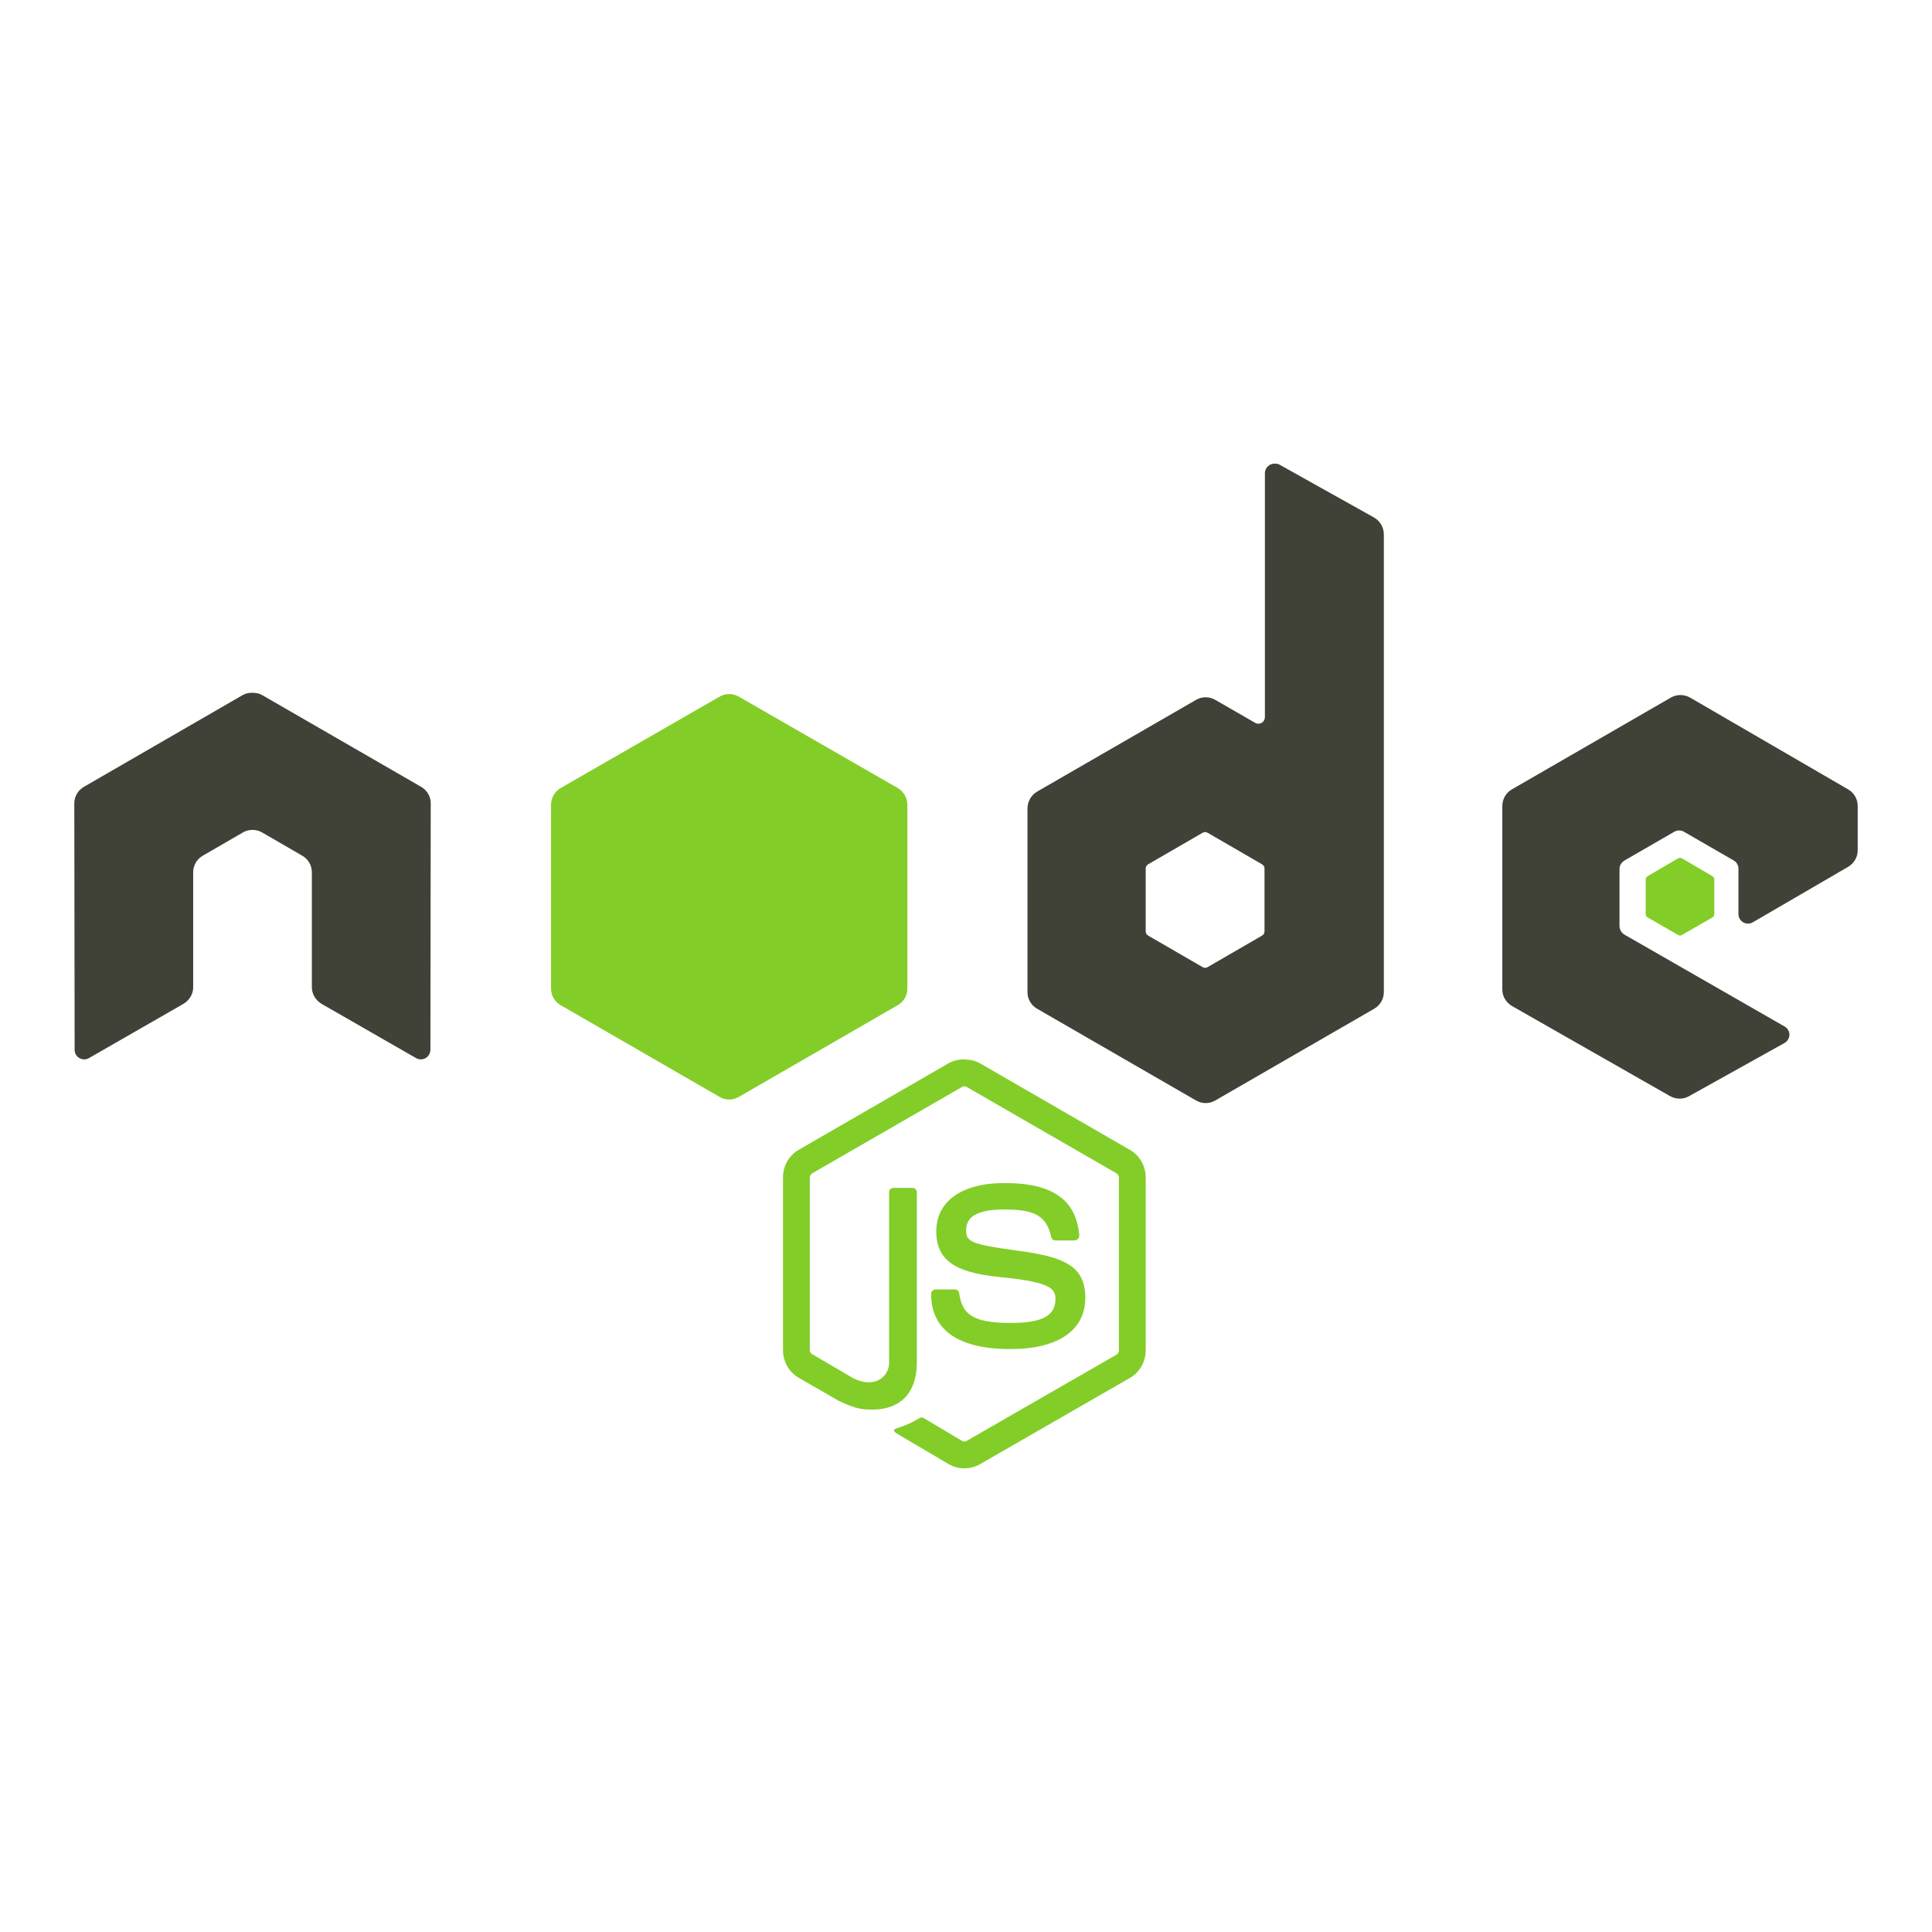
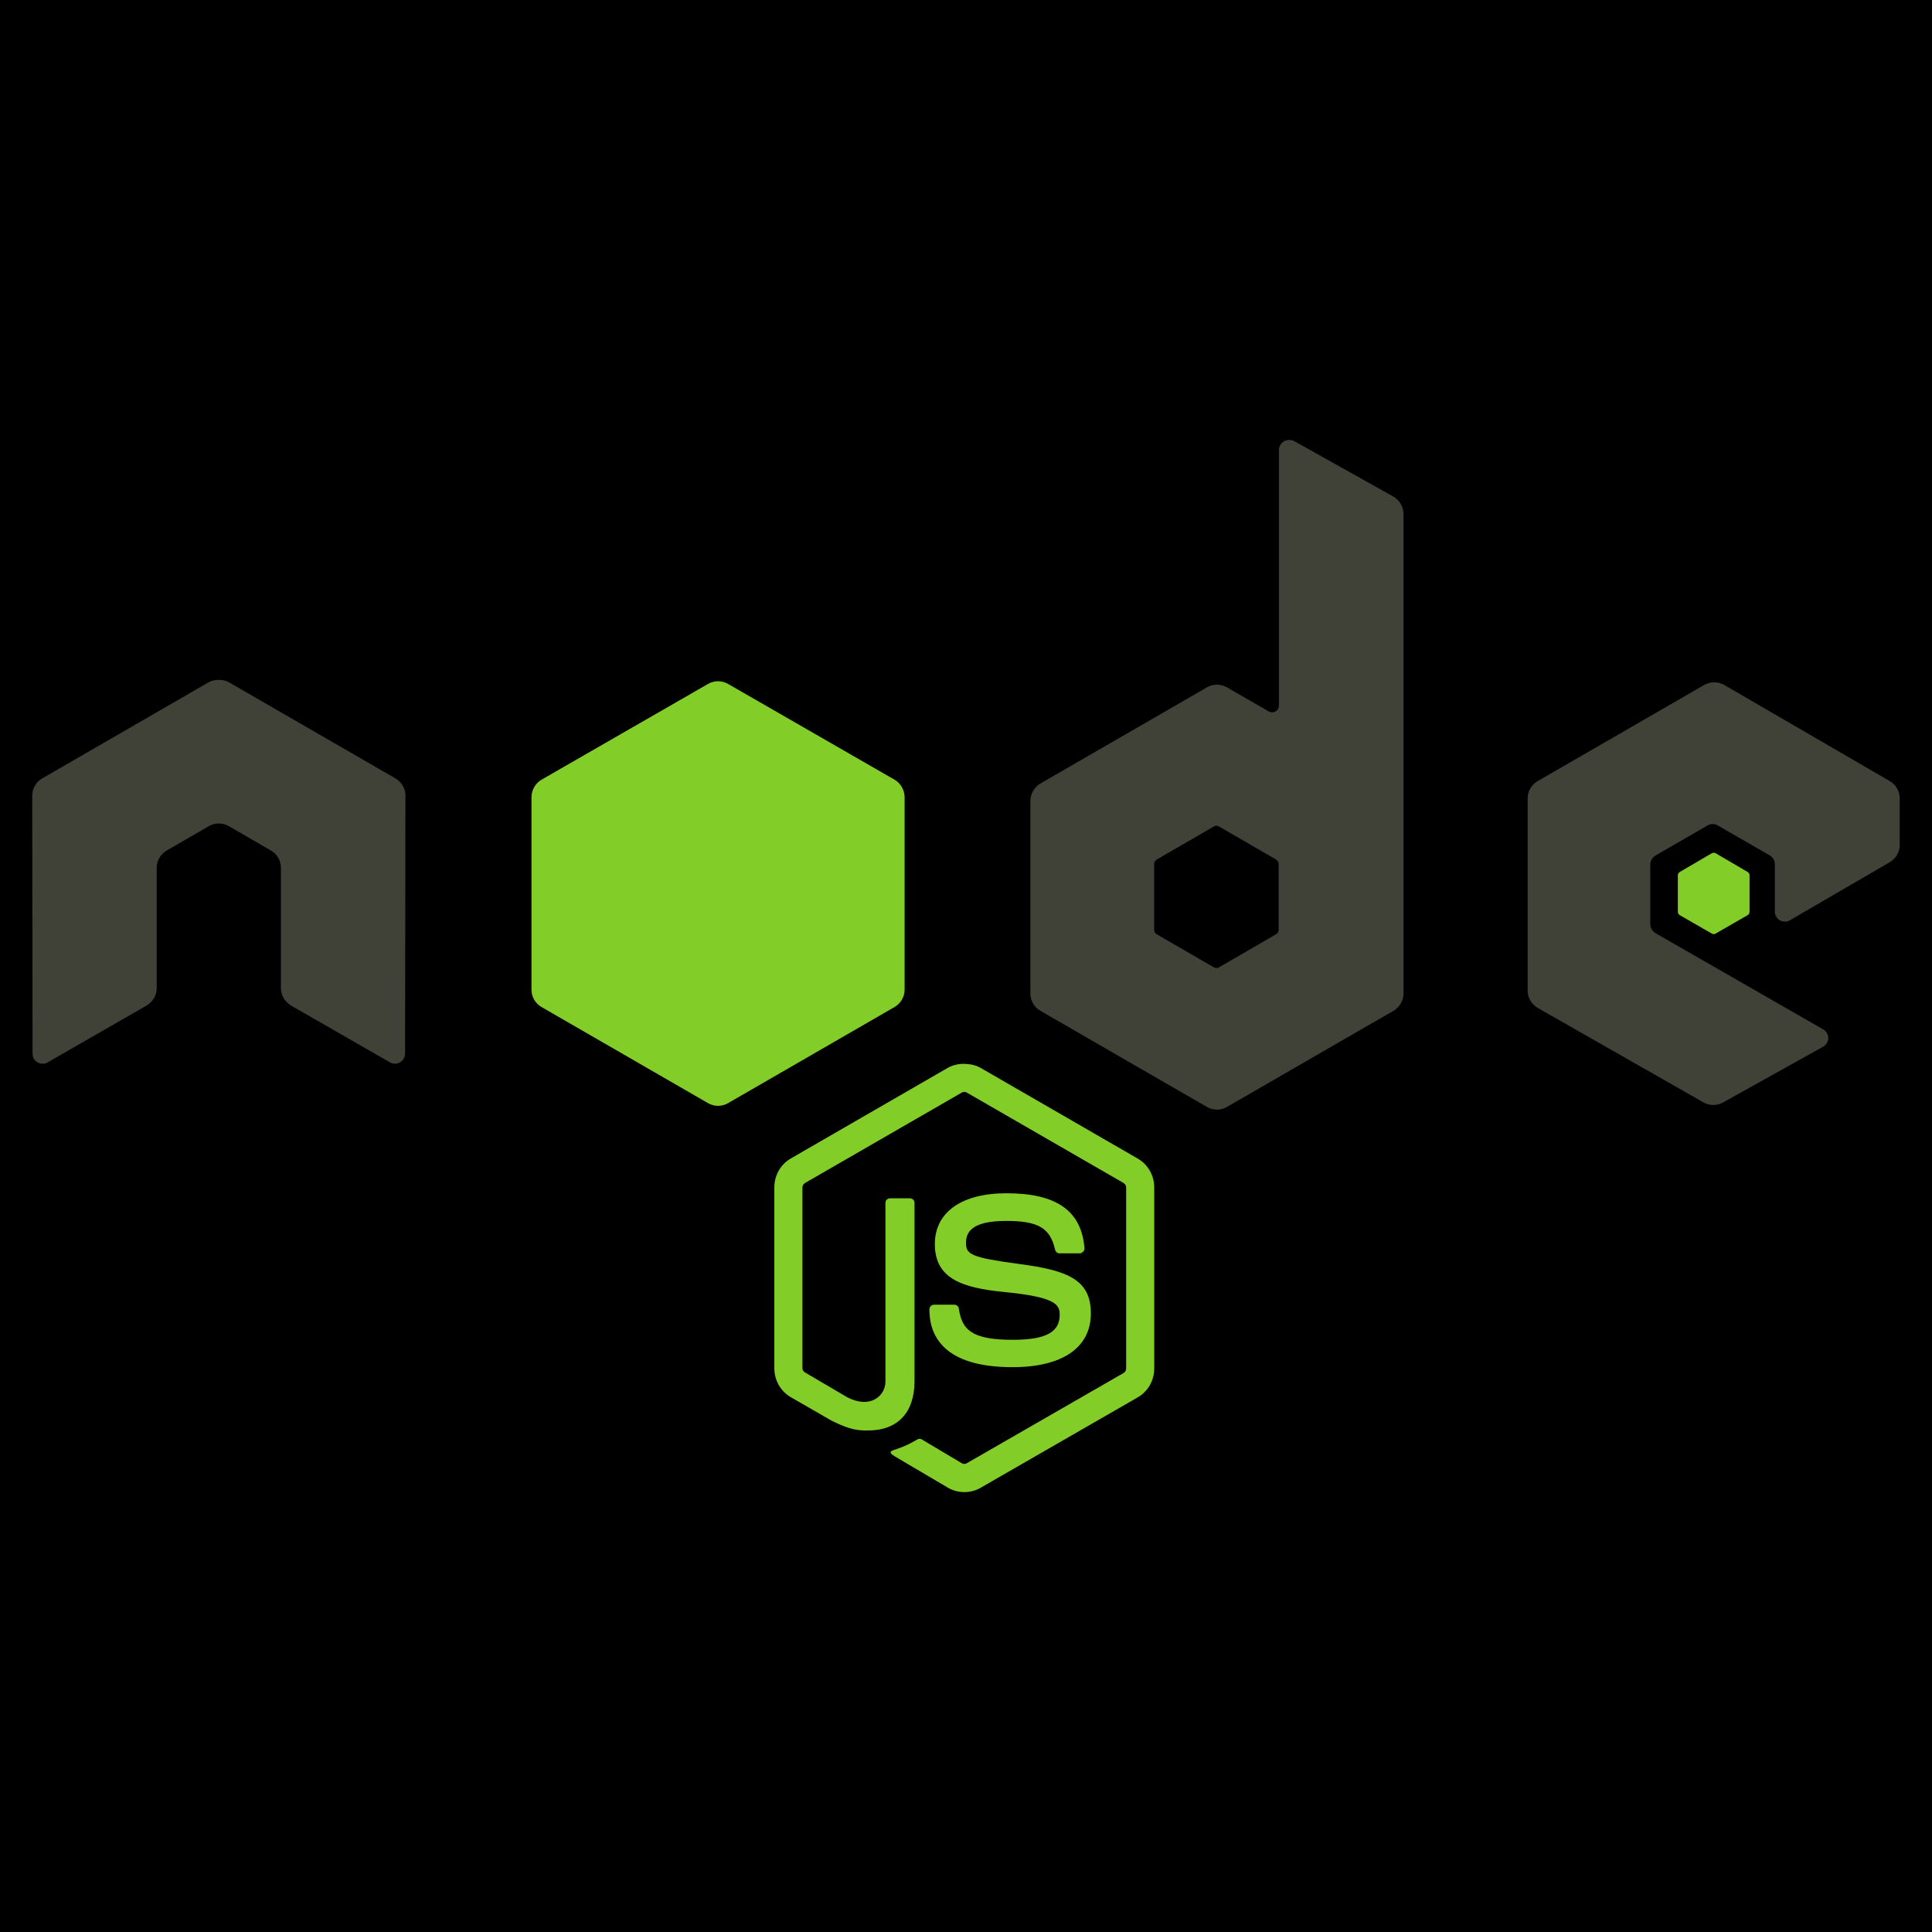
- <svg xmlns="http://www.w3.org/2000/svg" version="1.1" id="Layer_1" x="0px" y="0px" viewBox="0 0 650 650" style="enable-background:new 0 0 650 650;" xml:space="preserve">
+ <svg xmlns="http://www.w3.org/2000/svg" version="1.1" id="Layer_1" x="0px" y="0px" viewBox="0 0 600 600" style="enable-background:new 0 0 600 600;" xml:space="preserve">
  <style type="text/css">
	.st0{fill:#83CD29;}
	.st1{fill:#404137;}
</style>
+   <rect width="600" height="600" />
  <g transform="matrix(.217946 0 0 .217946 4.120542 14.08555)">
-     <path class="st0" d="M1469.7,1570.7c-8.5,0-16.8,1.8-24.1,5.9l-231.7,133.8c-15,8.6-24.1,25-24.1,42.3v267.1   c0,17.3,9.1,33.6,24.1,42.3l60.5,34.9c29.4,14.5,40.2,14.3,53.6,14.3c43.5,0,68.4-26.4,68.4-72.3v-263.5c0-3.7-3.2-6.4-6.9-6.4h-29   c-3.7,0-6.9,2.7-6.9,6.4v263.7c0,20.3-21.2,40.8-55.6,23.6l-62.9-36.9c-2.2-1.2-3.9-3.4-3.9-5.9v-267.1c0-2.5,1.7-5.1,3.9-6.4   l231.2-133.3c2.2-1.2,4.7-1.2,6.9,0l231.2,133.3c2.2,1.3,3.9,3.8,3.9,6.4v267.1c0,2.5-1.3,5.2-3.4,6.4l-231.7,133.3   c-2.1,1.2-4.8,1.2-6.9,0l-59.5-35.4c-1.8-1-4.2-1-5.9,0c-16.4,9.3-19.5,10.4-34.9,15.7c-3.8,1.3-9.6,3.4,2,9.8l77.7,45.8   c7.4,4.3,15.6,6.4,24.1,6.4c8.6,0,16.7-2.1,24.1-6.4l231.7-133.3c15-8.7,24.1-25,24.1-42.3v-267.1c0-17.4-9.1-33.6-24.1-42.3   l-231.7-133.8c-7.3-4.1-15.6-5.9-24.1-5.9L1469.7,1570.7z M1531.7,1761.6c-66,0-105.3,28.1-105.3,74.8c0,50.6,39,64.6,102.3,70.8   c75.8,7.4,81.7,18.5,81.7,33.5c0,25.9-20.6,36.9-69.4,36.9c-61.2,0-74.7-15.3-79.2-45.8c-0.5-3.3-3-5.9-6.4-5.9h-30.1   c-3.8,0.1-6.8,3.1-6.9,6.9c0,39,21.2,85.1,122.5,85.1c73.3,0,115.6-28.7,115.6-79.2c0-49.9-34.2-63.4-105.3-72.8   c-71.8-9.6-78.7-14.2-78.7-31c0-13.9,5.8-32.5,59-32.5c47.5,0,65.1,10.3,72.3,42.3c0.6,3,3.3,5.5,6.4,5.5h30.1   c1.8,0,3.6-1.1,4.9-2.5c1.3-1.4,2.1-3,2-4.9C1642.7,1787.5,1605.9,1761.5,1531.7,1761.6L1531.7,1761.6z" />
-     <path class="st1" d="M1948.5,651.1c-2.6,0-5.1,0.7-7.4,2c-4.5,2.7-7.4,7.5-7.4,12.8v376.3c0,3.7-1.7,7-4.9,8.9   c-3.2,1.9-7.1,1.9-10.3,0l-61.5-35.4c-9.1-5.3-20.4-5.3-29.5,0L1582,1157.4c-9.2,5.3-14.8,15.5-14.8,26.1v283.4   c0,10.6,5.6,20.3,14.8,25.6l245.5,141.7c9.1,5.3,20.4,5.3,29.5,0l245.5-141.7c9.1-5.3,14.8-15,14.8-25.6V760.3   c0-10.7-5.9-20.8-15.2-26.1l-146.1-81.7C1953.6,651.3,1951,651.1,1948.5,651.1L1948.5,651.1L1948.5,651.1z M369.3,1004.8   c-4.7,0.2-9.1,1-13.3,3.4L110.6,1150c-9.2,5.3-14.8,15-14.8,25.6l0.5,380.3c0,5.3,2.7,10.2,7.4,12.8c4.6,2.7,10.2,2.7,14.8,0   l145.6-83.6c9.2-5.5,15.2-15,15.2-25.6v-177.6c0-10.6,5.6-20.3,14.8-25.6l62-35.9c4.5-2.6,9.6-4,14.8-3.9c5.2,0,10.3,1.3,14.8,3.9   l62,35.9c9.2,5.3,14.8,15,14.8,25.6v177.6c0,10.6,6.2,20.2,15.2,25.6l145.6,83.6c4.6,2.7,10.2,2.7,14.8,0c4.5-2.6,7.4-7.5,7.4-12.8   l0.5-380.3c0.1-10.6-5.6-20.3-14.8-25.6l-245.5-141.7c-4.2-2.4-8.6-3.3-13.3-3.4L369.3,1004.8L369.3,1004.8z M2575.2,1008.3   c-5.2,0-10.3,1.3-14.8,3.9L2315,1153.9c-9.2,5.3-14.8,15-14.8,25.6v283.4c0,10.7,6,20.3,15.2,25.6l243.5,138.8c9,5.1,20,5.5,29,0.5   l147.6-82.2c4.7-2.6,7.8-7.5,7.9-12.8s-2.8-10.1-7.4-12.8l-247-141.7c-4.6-2.6-7.9-8-7.9-13.3v-88.6c0-5.3,3.3-10.1,7.9-12.8   l76.7-44.3c4.6-2.6,10.2-2.6,14.8,0l76.8,44.3c4.6,2.6,7.4,7.5,7.4,12.8v69.9c0,5.3,2.8,10.2,7.4,12.8c4.6,2.7,10.2,2.7,14.8,0   l147.1-85.6c9.1-5.3,14.8-15,14.8-25.6v-68.4c0-10.6-5.6-20.3-14.8-25.6l-244-141.7C2585.5,1009.7,2580.4,1008.3,2575.2,1008.3   L2575.2,1008.3z M1841.2,1219.8c1.4,0,2.7,0.3,3.9,1l84.1,48.7c2.3,1.3,3.9,3.8,3.9,6.4v97.4c0,2.6-1.6,5.1-3.9,6.4l-84.1,48.7   c-2.3,1.3-5.1,1.3-7.4,0l-84.1-48.7c-2.3-1.3-3.9-3.8-3.9-6.4v-97.4c0-2.6,1.7-5.1,3.9-6.4l84.1-48.7   C1838.9,1220.2,1840,1219.8,1841.2,1219.8L1841.2,1219.8L1841.2,1219.8L1841.2,1219.8z" />
-     <path class="st0" d="M1106.8,1006.8c-5.2,0-10.3,1.3-14.8,3.9l-245.5,141.2c-9.2,5.3-14.8,15.5-14.8,26.1v283.4   c0,10.6,5.6,20.3,14.8,25.6l245.5,141.7c9.1,5.3,20.4,5.3,29.5,0L1367,1487c9.1-5.3,14.8-15,14.8-25.6V1178   c0-10.6-5.6-20.8-14.8-26.1l-245.5-141.2C1117,1008.1,1111.9,1006.8,1106.8,1006.8L1106.8,1006.8z M2574.8,1259.7c-1,0-2.1,0-3,0.5   l-47.2,27.6c-1.8,1-2.9,2.9-3,4.9v54.1c0,2,1.2,3.9,3,4.9l47.2,27.1c1.7,1,3.7,1,5.4,0l47.2-27.1c1.8-1,3-2.9,3-4.9v-54.1   c0-2-1.2-3.9-3-4.9l-47.2-27.6C2576.3,1259.6,2575.7,1259.7,2574.8,1259.7L2574.8,1259.7z" />
+     <path class="st0" d="M1355.1,1451.2c-8.2,0-16.2,1.7-23.3,5.7l-224,129.3c-14.5,8.3-23.3,24.2-23.3,40.9v258.2   c0,16.7,8.8,32.5,23.3,40.9l58.5,33.7c28.4,14,38.9,13.8,51.8,13.8c42,0,66.1-25.5,66.1-69.9v-254.7c0-3.6-3.1-6.2-6.7-6.2h-28   c-3.6,0-6.7,2.6-6.7,6.2v254.9c0,19.6-20.5,39.4-53.7,22.8l-60.8-35.7c-2.1-1.2-3.8-3.3-3.8-5.7v-258.2c0-2.4,1.6-4.9,3.8-6.2   l223.5-128.9c2.1-1.2,4.5-1.2,6.7,0l223.5,128.9c2.1,1.3,3.8,3.7,3.8,6.2v258.2c0,2.4-1.3,5-3.3,6.2l-224,128.9   c-2,1.2-4.6,1.2-6.7,0l-57.5-34.2c-1.7-1-4.1-1-5.7,0c-15.9,9-18.8,10.1-33.7,15.2c-3.7,1.3-9.3,3.3,1.9,9.5l75.1,44.3   c7.2,4.2,15.1,6.2,23.3,6.2c8.3,0,16.1-2,23.3-6.2l224-128.9c14.5-8.4,23.3-24.2,23.3-40.9v-258.2c0-16.8-8.8-32.5-23.3-40.9   l-224-129.3c-7.1-4-15.1-5.7-23.3-5.7L1355.1,1451.2z M1415,1635.7c-63.8,0-101.8,27.2-101.8,72.3c0,48.9,37.7,62.4,98.9,68.4   c73.3,7.2,79,17.9,79,32.4c0,25-19.9,35.7-67.1,35.7c-59.2,0-72.2-14.8-76.6-44.3c-0.5-3.2-2.9-5.7-6.2-5.7h-29.1   c-3.7,0.1-6.6,3-6.7,6.7c0,37.7,20.5,82.3,118.4,82.3c70.9,0,111.7-27.7,111.7-76.6c0-48.2-33.1-61.3-101.8-70.4   c-69.4-9.3-76.1-13.7-76.1-30c0-13.4,5.6-31.4,57-31.4c45.9,0,62.9,10,69.9,40.9c0.6,2.9,3.2,5.3,6.2,5.3h29.1   c1.7,0,3.5-1.1,4.7-2.4c1.3-1.4,2-2.9,1.9-4.7C1522.3,1660.8,1486.7,1635.6,1415,1635.7L1415,1635.7z" />
+     <path class="st1" d="M1817.9,562.3c-2.5,0-4.9,0.7-7.2,1.9c-4.3,2.6-7.2,7.2-7.2,12.4v363.8c0,3.6-1.6,6.8-4.7,8.6   c-3.1,1.8-6.9,1.8-10,0l-59.4-34.2c-8.8-5.1-19.7-5.1-28.5,0l-237.3,137c-8.9,5.1-14.3,15-14.3,25.2v274c0,10.2,5.4,19.6,14.3,24.7   l237.3,137c8.8,5.1,19.7,5.1,28.5,0l237.3-137c8.8-5.1,14.3-14.5,14.3-24.7v-683c0-10.3-5.7-20.1-14.7-25.2l-141.2-79   C1822.8,562.5,1820.3,562.3,1817.9,562.3L1817.9,562.3L1817.9,562.3z M291.4,904.2c-4.5,0.2-8.8,1-12.9,3.3L41.3,1044.5   c-8.9,5.1-14.3,14.5-14.3,24.7l0.5,367.6c0,5.1,2.6,9.9,7.2,12.4c4.4,2.6,9.9,2.6,14.3,0l140.7-80.8c8.9-5.3,14.7-14.5,14.7-24.7   V1172c0-10.2,5.4-19.6,14.3-24.7l59.9-34.7c4.3-2.5,9.3-3.9,14.3-3.8c5,0,10,1.3,14.3,3.8l59.9,34.7c8.9,5.1,14.3,14.5,14.3,24.7   v171.7c0,10.2,6,19.5,14.7,24.7l140.7,80.8c4.4,2.6,9.9,2.6,14.3,0c4.3-2.5,7.2-7.2,7.2-12.4l0.5-367.6   c0.1-10.2-5.4-19.6-14.3-24.7l-237.3-137c-4.1-2.3-8.3-3.2-12.9-3.3L291.4,904.2L291.4,904.2z M2423.7,907.6c-5,0-10,1.3-14.3,3.8   l-237.2,137c-8.9,5.1-14.3,14.5-14.3,24.7v274c0,10.3,5.8,19.6,14.7,24.7l235.4,134.2c8.7,4.9,19.3,5.3,28,0.5l142.7-79.5   c4.5-2.5,7.5-7.2,7.6-12.4c0.1-5.1-2.7-9.8-7.2-12.4l-238.8-137c-4.4-2.5-7.6-7.7-7.6-12.9v-85.6c0-5.1,3.2-9.8,7.6-12.4l74.1-42.8   c4.4-2.5,9.9-2.5,14.3,0l74.2,42.8c4.4,2.5,7.2,7.2,7.2,12.4v67.6c0,5.1,2.7,9.9,7.2,12.4c4.4,2.6,9.9,2.6,14.3,0l142.2-82.7   c8.8-5.1,14.3-14.5,14.3-24.7V1073c0-10.2-5.4-19.6-14.3-24.7l-235.9-137C2433.7,908.9,2428.7,907.6,2423.7,907.6L2423.7,907.6z    M1714.2,1112c1.4,0,2.6,0.3,3.8,1l81.3,47.1c2.2,1.3,3.8,3.7,3.8,6.2v94.2c0,2.5-1.5,4.9-3.8,6.2l-81.3,47.1   c-2.2,1.3-4.9,1.3-7.2,0l-81.3-47.1c-2.2-1.3-3.8-3.7-3.8-6.2v-94.2c0-2.5,1.6-4.9,3.8-6.2l81.3-47.1   C1712,1112.4,1713,1112,1714.2,1112L1714.2,1112L1714.2,1112L1714.2,1112z" />
+     <path class="st0" d="M1004.3,906.1c-5,0-10,1.3-14.3,3.8l-237.3,136.5c-8.9,5.1-14.3,15-14.3,25.2v274c0,10.2,5.4,19.6,14.3,24.7   l237.3,137c8.8,5.1,19.7,5.1,28.5,0l237.3-137c8.8-5.1,14.3-14.5,14.3-24.7v-274c0-10.2-5.4-20.1-14.3-25.2l-237.3-136.5   C1014.1,907.4,1009.2,906.1,1004.3,906.1L1004.3,906.1z M2423.3,1150.6c-1,0-2,0-2.9,0.5l-45.6,26.7c-1.7,1-2.8,2.8-2.9,4.7v52.3   c0,1.9,1.2,3.8,2.9,4.7l45.6,26.2c1.6,1,3.6,1,5.2,0l45.6-26.2c1.7-1,2.9-2.8,2.9-4.7v-52.3c0-1.9-1.2-3.8-2.9-4.7l-45.6-26.7   C2424.8,1150.5,2424.2,1150.6,2423.3,1150.6L2423.3,1150.6z" />
  </g>
</svg>
